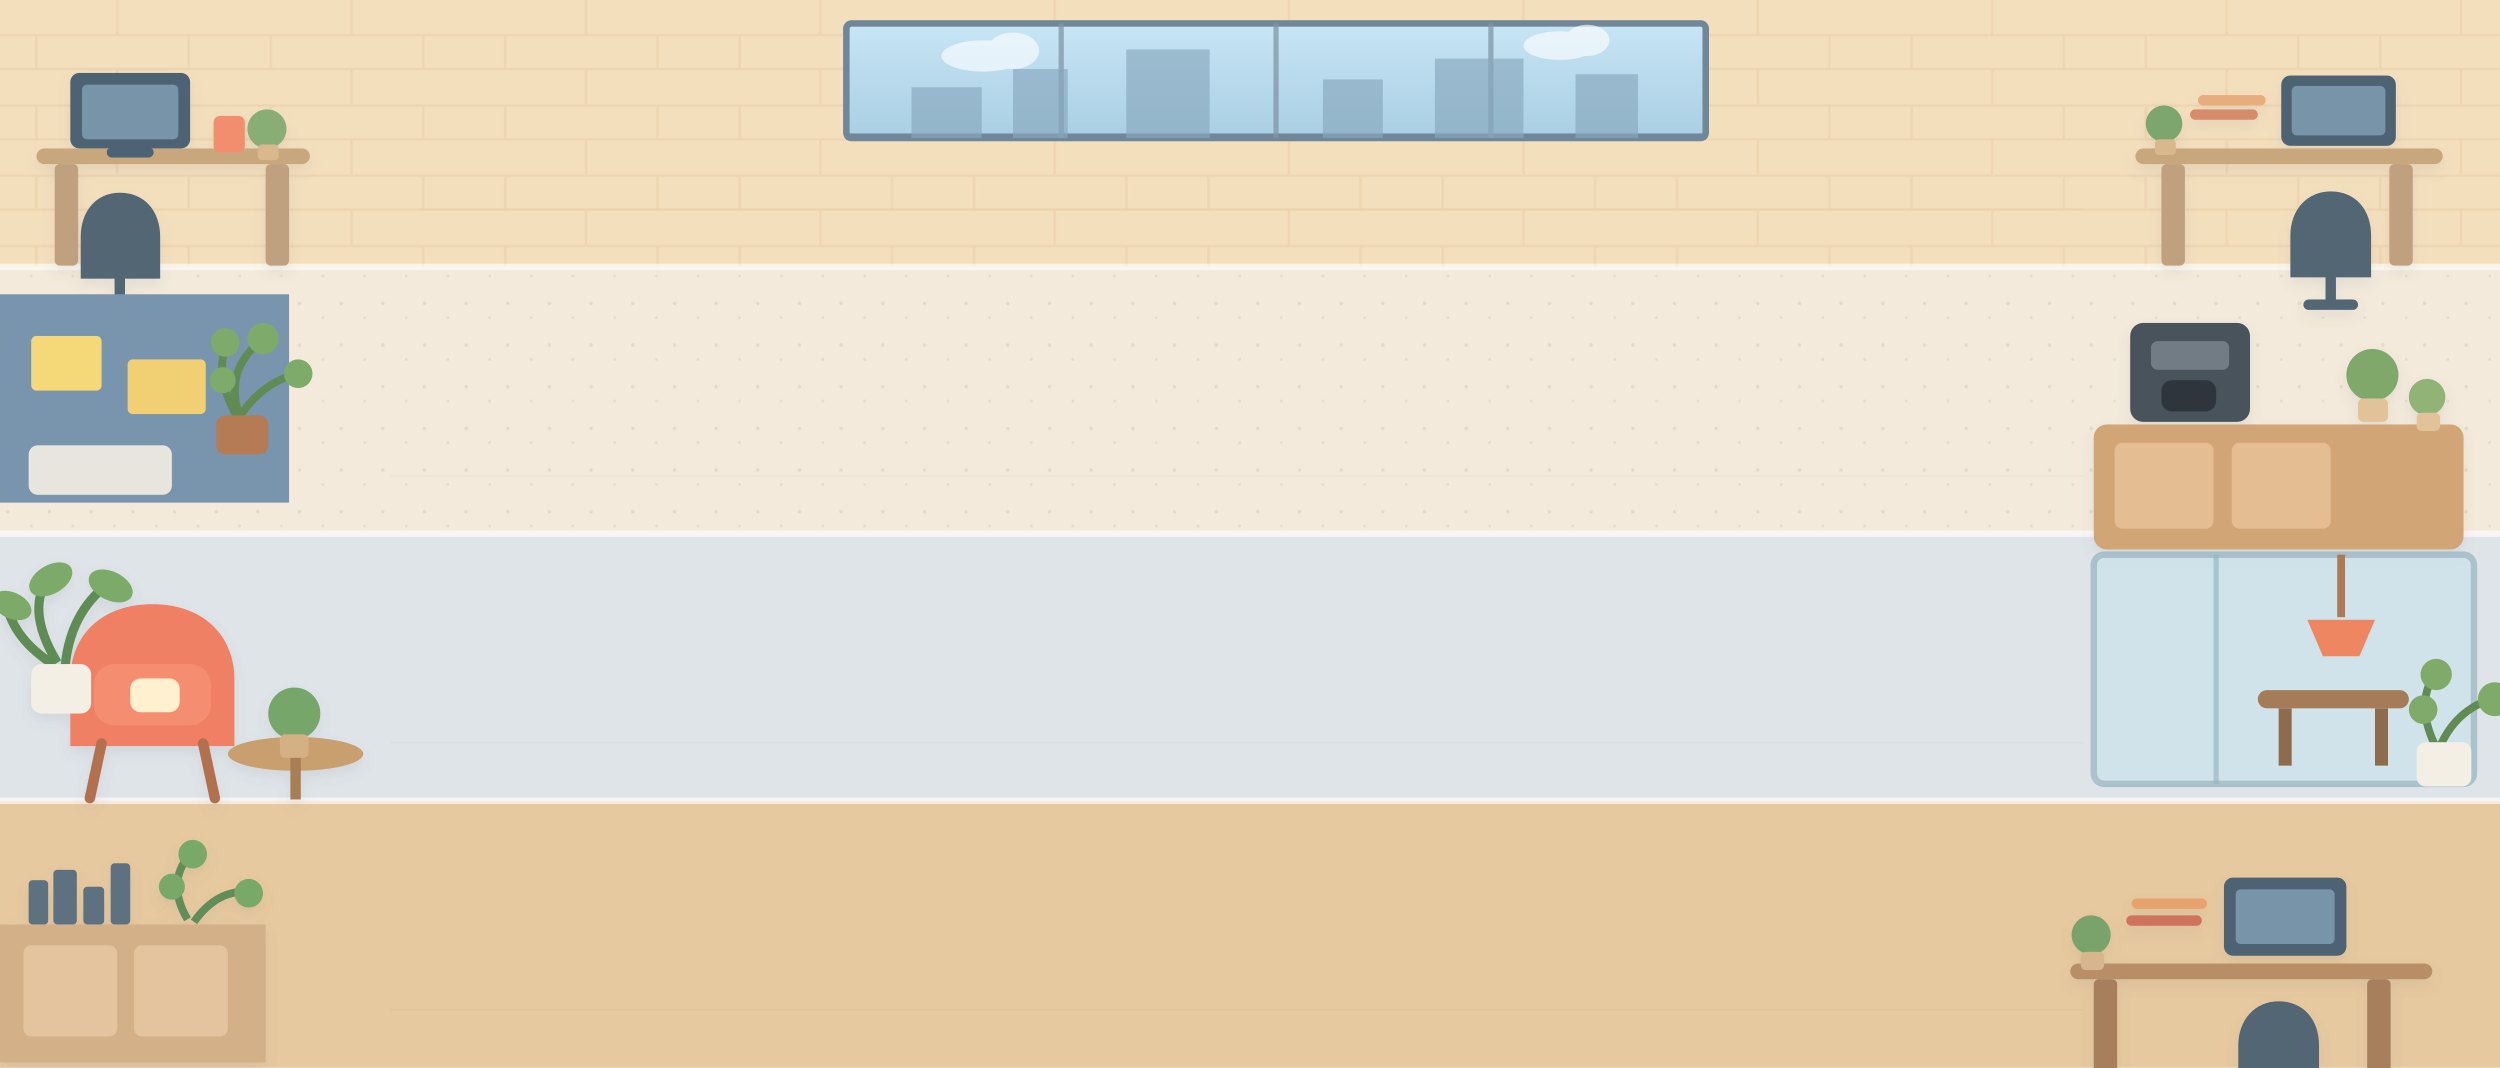
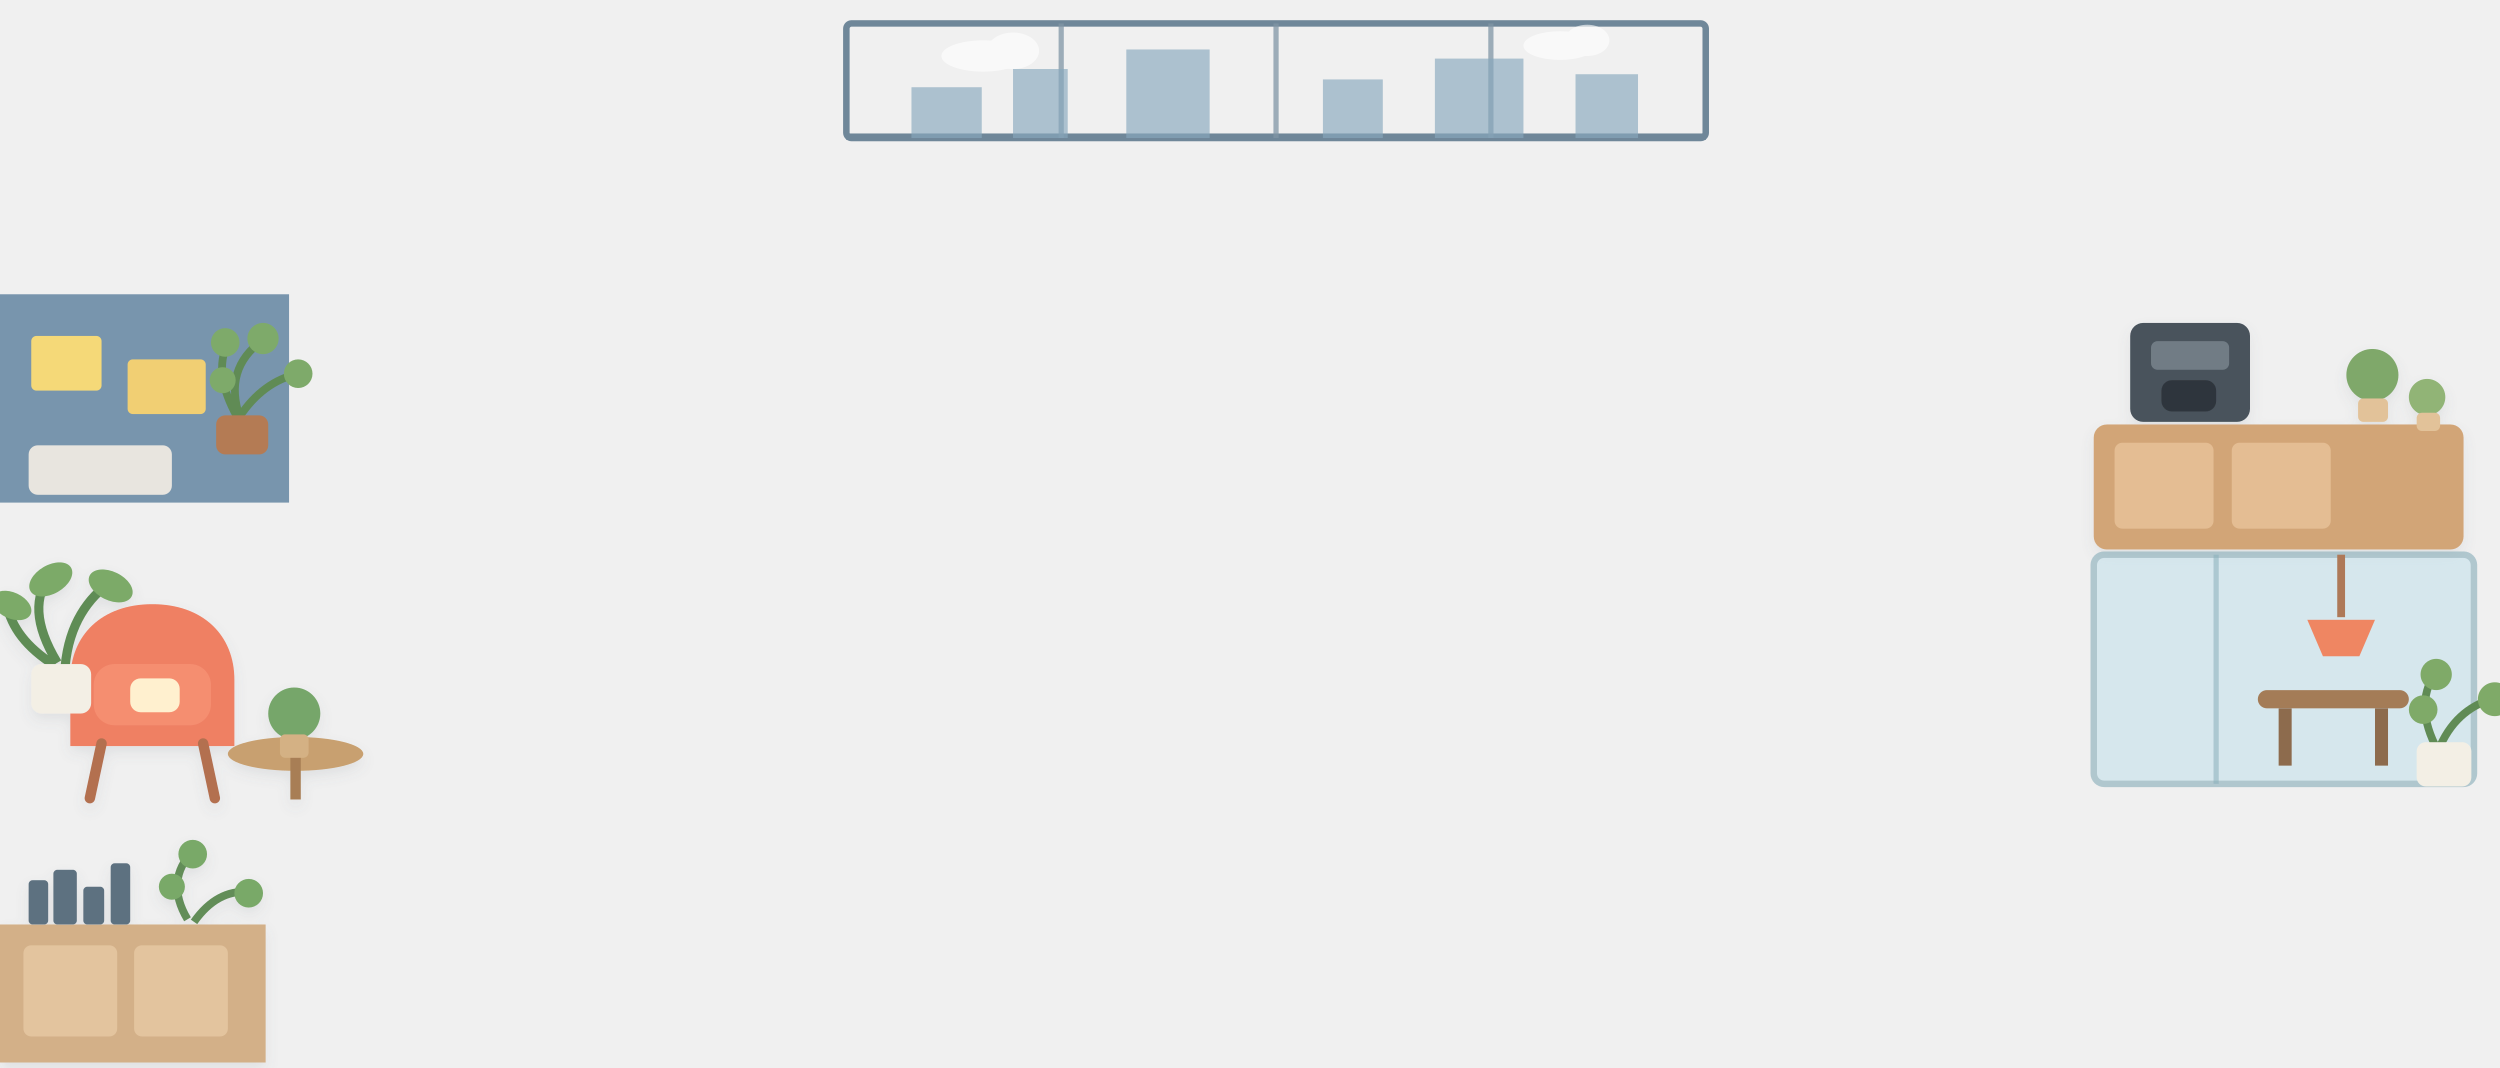
<svg xmlns="http://www.w3.org/2000/svg" viewBox="0 0 1920 820" preserveAspectRatio="none">
  <defs>
    <pattern id="wood" width="180" height="54" patternUnits="userSpaceOnUse">
      <rect width="180" height="54" fill="#f4dfbd" />
      <path d="M0 53H180M0 27H180M90 0V27M28 27V54M145 27V54" stroke="#e6cba2" stroke-width="2" opacity=".45" />
    </pattern>
    <pattern id="speckle" width="32" height="32" patternUnits="userSpaceOnUse">
      <rect width="32" height="32" fill="#f3eadb" />
      <circle cx="6" cy="9" r="1.4" fill="#d9c9b8" opacity=".5" />
      <circle cx="24" cy="20" r="1.1" fill="#d8c4ae" opacity=".42" />
    </pattern>
    <linearGradient id="glass" x1="0" y1="0" x2="0" y2="1">
      <stop offset="0" stop-color="#c7e5f5" />
      <stop offset="1" stop-color="#a9cee3" />
    </linearGradient>
    <filter id="soft" x="-20%" y="-20%" width="140%" height="140%">
      <feDropShadow dx="0" dy="5" stdDeviation="5" flood-color="#67717a" flood-opacity=".12" />
    </filter>
  </defs>
-   <rect width="1920" height="205" fill="url(#wood)" />
-   <rect y="205" width="1920" height="205" fill="url(#speckle)" />
-   <rect y="410" width="1920" height="205" fill="#dfe4e8" />
-   <rect y="615" width="1920" height="205" fill="#e7c99f" />
-   <path d="M0 205H1920M0 410H1920M0 615H1920" stroke="#fff" stroke-width="5" opacity=".62" />
-   <rect x="650" y="18" width="660" height="88" rx="4" fill="url(#glass)" stroke="#6f8799" stroke-width="5" />
+   <rect x="650" y="18" width="660" height="88" rx="4" fill="none" stroke="#6f8799" stroke-width="5" />
  <path d="M650 105H1310" stroke="#6f8799" stroke-width="5" />
  <path d="M815 18V106M980 18V106M1145 18V106" stroke="#8095a5" stroke-width="4" opacity=".75" />
  <g fill="#87a8bd" opacity=".65">
    <rect x="700" y="67" width="54" height="39" />
    <rect x="778" y="53" width="42" height="53" />
    <rect x="865" y="38" width="64" height="68" />
    <rect x="1016" y="61" width="46" height="45" />
    <rect x="1102" y="45" width="68" height="61" />
    <rect x="1210" y="57" width="48" height="49" />
  </g>
  <g fill="#fff" opacity=".62">
    <ellipse cx="755" cy="43" rx="32" ry="12" />
    <ellipse cx="778" cy="39" rx="20" ry="14" />
    <ellipse cx="1198" cy="35" rx="28" ry="11" />
    <ellipse cx="1219" cy="31" rx="17" ry="12" />
-   </g>
-   <g transform="translate(28 38)" filter="url(#soft)">
-     <rect x="0" y="76" width="210" height="12" rx="6" fill="#c9a77d" />
-     <rect x="14" y="88" width="18" height="78" rx="4" fill="#c0a17f" />
-     <rect x="176" y="88" width="18" height="78" rx="4" fill="#c0a17f" />
-     <rect x="26" y="18" width="92" height="58" rx="7" fill="#4d6273" />
-     <rect x="35" y="27" width="74" height="42" rx="4" fill="#7894a8" />
-     <rect x="54" y="75" width="36" height="8" rx="4" fill="#4d6273" />
-     <rect x="136" y="51" width="24" height="28" rx="5" fill="#f28d6d" />
-     <circle cx="177" cy="61" r="15" fill="#88ae75" />
-     <rect x="170" y="73" width="16" height="12" rx="3" fill="#d8b88c" />
-     <path d="M64 110c-18 0-30 14-30 34v32h61v-32c0-20-12-34-31-34Z" fill="#536673" />
-     <path d="M64 176v18M48 193h34" stroke="#536673" stroke-width="8" stroke-linecap="round" />
-   </g>
-   <g transform="translate(1640 42)" filter="url(#soft)">
-     <rect x="0" y="72" width="236" height="12" rx="6" fill="#c9a77d" />
-     <rect x="20" y="84" width="18" height="78" rx="4" fill="#c0a17f" />
-     <rect x="195" y="84" width="18" height="78" rx="4" fill="#c0a17f" />
-     <rect x="112" y="16" width="88" height="54" rx="7" fill="#4d6273" />
-     <rect x="120" y="24" width="72" height="38" rx="4" fill="#7894a8" />
-     <rect x="42" y="42" width="52" height="8" rx="4" fill="#d68b6b" />
-     <rect x="48" y="31" width="52" height="8" rx="4" fill="#e8ad7c" />
-     <circle cx="22" cy="53" r="14" fill="#7ca66d" />
-     <rect x="15" y="65" width="16" height="12" rx="3" fill="#d8b88c" />
-     <path d="M150 105c-18 0-31 14-31 34v32h62v-32c0-20-12-34-31-34Z" fill="#536673" />
-     <path d="M150 171v21M133 192h34" stroke="#536673" stroke-width="8" stroke-linecap="round" />
  </g>
  <g transform="translate(0 226)">
    <rect width="222" height="160" rx="0 18 18 0" fill="#7895ad" />
    <rect x="24" y="32" width="54" height="42" rx="4" fill="#f5d978" />
    <rect x="98" y="50" width="60" height="42" rx="4" fill="#f1cf73" />
    <rect x="22" y="116" width="110" height="38" rx="7" fill="#e8e5df" />
    <g transform="translate(156 20)">
      <path d="M28 74c-8-24-3-44 18-59M26 74C14 52 11 34 19 17M28 74c12-18 27-29 45-33" stroke="#608b55" stroke-width="6" fill="none" />
      <g fill="#7eaa6a">
        <circle cx="17" cy="17" r="11" />
        <circle cx="46" cy="14" r="12" />
        <circle cx="73" cy="41" r="11" />
        <circle cx="15" cy="46" r="10" />
      </g>
      <rect x="10" y="73" width="40" height="30" rx="7" fill="#b47b54" />
    </g>
  </g>
  <g transform="translate(1608 248)" filter="url(#soft)">
    <rect x="0" y="78" width="284" height="96" rx="10" fill="#d2a577" />
    <rect x="16" y="92" width="76" height="66" rx="6" fill="#e4bd93" />
    <rect x="106" y="92" width="76" height="66" rx="6" fill="#e4bd93" />
    <rect x="28" y="0" width="92" height="76" rx="10" fill="#48525c" />
    <rect x="44" y="14" width="60" height="22" rx="5" fill="#717c85" />
    <rect x="52" y="44" width="42" height="24" rx="8" fill="#2f363c" />
    <circle cx="214" cy="40" r="20" fill="#7fa86a" />
    <rect x="203" y="58" width="23" height="18" rx="4" fill="#e2c299" />
    <circle cx="256" cy="57" r="14" fill="#91b476" />
    <rect x="248" y="69" width="18" height="14" rx="4" fill="#e2c299" />
  </g>
  <g transform="translate(22 447)" filter="url(#soft)">
    <path d="M32 126V75c0-34 24-58 63-58s63 24 63 58v51Z" fill="#ef8064" />
    <rect x="50" y="63" width="90" height="47" rx="16" fill="#f58e70" />
    <rect x="78" y="74" width="38" height="26" rx="8" fill="#fff0cf" />
    <path d="M56 124l-9 42M134 124l9 42" stroke="#b36f50" stroke-width="8" stroke-linecap="round" />
    <ellipse cx="205" cy="132" rx="52" ry="13" fill="#c8a06f" />
    <rect x="201" y="132" width="8" height="35" fill="#a87e54" />
    <circle cx="204" cy="101" r="20" fill="#76a66b" />
    <rect x="193" y="117" width="22" height="18" rx="4" fill="#d4b184" />
    <g transform="translate(0 -6)">
      <path d="M22 68C4 38 4 17 17 0M28 71C31 38 46 18 63 6M20 70C-2 56-13 41-17 23" stroke="#5f8c55" stroke-width="7" fill="none" />
      <g fill="#7baa68">
        <ellipse cx="17" cy="4" rx="18" ry="11" transform="rotate(-30 17 4)" />
        <ellipse cx="63" cy="9" rx="18" ry="11" transform="rotate(26 63 9)" />
        <ellipse cx="-13" cy="24" rx="16" ry="10" transform="rotate(25 -13 24)" />
      </g>
      <rect x="2" y="69" width="46" height="38" rx="8" fill="#f3efe5" />
    </g>
  </g>
  <g transform="translate(1608 426)">
    <rect x="0" y="0" width="292" height="176" rx="8" fill="#c7e2ec" opacity=".62" stroke="#89aeba" stroke-width="5" />
    <path d="M94 0V176" stroke="#89aeba" stroke-width="4" opacity=".55" />
    <rect x="126" y="104" width="116" height="14" rx="7" fill="#a47c57" />
    <rect x="142" y="118" width="10" height="44" fill="#8d6b4d" />
    <rect x="216" y="118" width="10" height="44" fill="#8d6b4d" />
    <path d="M190 0v48" stroke="#ae7958" stroke-width="6" />
    <path d="M164 50h52l-12 28h-28Z" fill="#ef8662" />
    <g transform="translate(244 88)">
      <path d="M18 58C7 35 8 17 20 0M22 59c10-22 25-32 42-37" stroke="#608b55" stroke-width="6" fill="none" />
      <g fill="#7faa68">
        <circle cx="19" cy="4" r="12" />
        <circle cx="64" cy="23" r="13" />
        <circle cx="9" cy="31" r="11" />
      </g>
      <rect x="4" y="56" width="42" height="34" rx="7" fill="#f3efe5" />
    </g>
  </g>
  <g transform="translate(0 650)" filter="url(#soft)">
    <rect x="0" y="60" width="204" height="106" rx="0 12 12 0" fill="#d3b088" />
    <rect x="18" y="76" width="72" height="70" rx="6" fill="#e3c49e" />
    <rect x="103" y="76" width="72" height="70" rx="6" fill="#e3c49e" />
    <g fill="#5d7180">
      <rect x="22" y="26" width="15" height="34" rx="3" />
      <rect x="41" y="18" width="18" height="42" rx="3" />
      <rect x="64" y="31" width="16" height="29" rx="3" />
      <rect x="85" y="13" width="15" height="47" rx="3" />
    </g>
    <path d="M144 56C132 36 134 18 148 4M149 58c12-17 26-24 41-23" stroke="#628d58" stroke-width="6" fill="none" />
    <g fill="#79a968">
      <circle cx="148" cy="6" r="11" />
      <circle cx="191" cy="36" r="11" />
      <circle cx="132" cy="31" r="10" />
    </g>
  </g>
-   <g transform="translate(1590 664)" filter="url(#soft)">
-     <rect x="0" y="76" width="278" height="12" rx="6" fill="#b78e65" />
-     <rect x="18" y="88" width="18" height="76" rx="4" fill="#a87f5b" />
-     <rect x="228" y="88" width="18" height="76" rx="4" fill="#a87f5b" />
-     <rect x="118" y="10" width="94" height="60" rx="7" fill="#4d6273" />
-     <rect x="127" y="19" width="76" height="42" rx="4" fill="#7894a8" />
-     <rect x="43" y="39" width="58" height="8" rx="4" fill="#cf735b" />
-     <rect x="47" y="26" width="58" height="8" rx="4" fill="#e6a36e" />
-     <circle cx="16" cy="54" r="15" fill="#79a36a" />
-     <rect x="8" y="67" width="18" height="14" rx="4" fill="#d7b58d" />
-     <path d="M160 105c-18 0-31 14-31 34v32h62v-32c0-20-12-34-31-34Z" fill="#536673" />
-     <path d="M160 171v20M142 191h36" stroke="#536673" stroke-width="8" stroke-linecap="round" />
-   </g>
-   <rect x="320" y="160" width="1280" height="1" fill="#b79267" opacity=".08" />
-   <rect x="300" y="365" width="1300" height="1" fill="#8f8070" opacity=".07" />
-   <rect x="300" y="570" width="1300" height="1" fill="#74808b" opacity=".07" />
-   <rect x="300" y="775" width="1300" height="1" fill="#8f6a49" opacity=".07" />
</svg>
